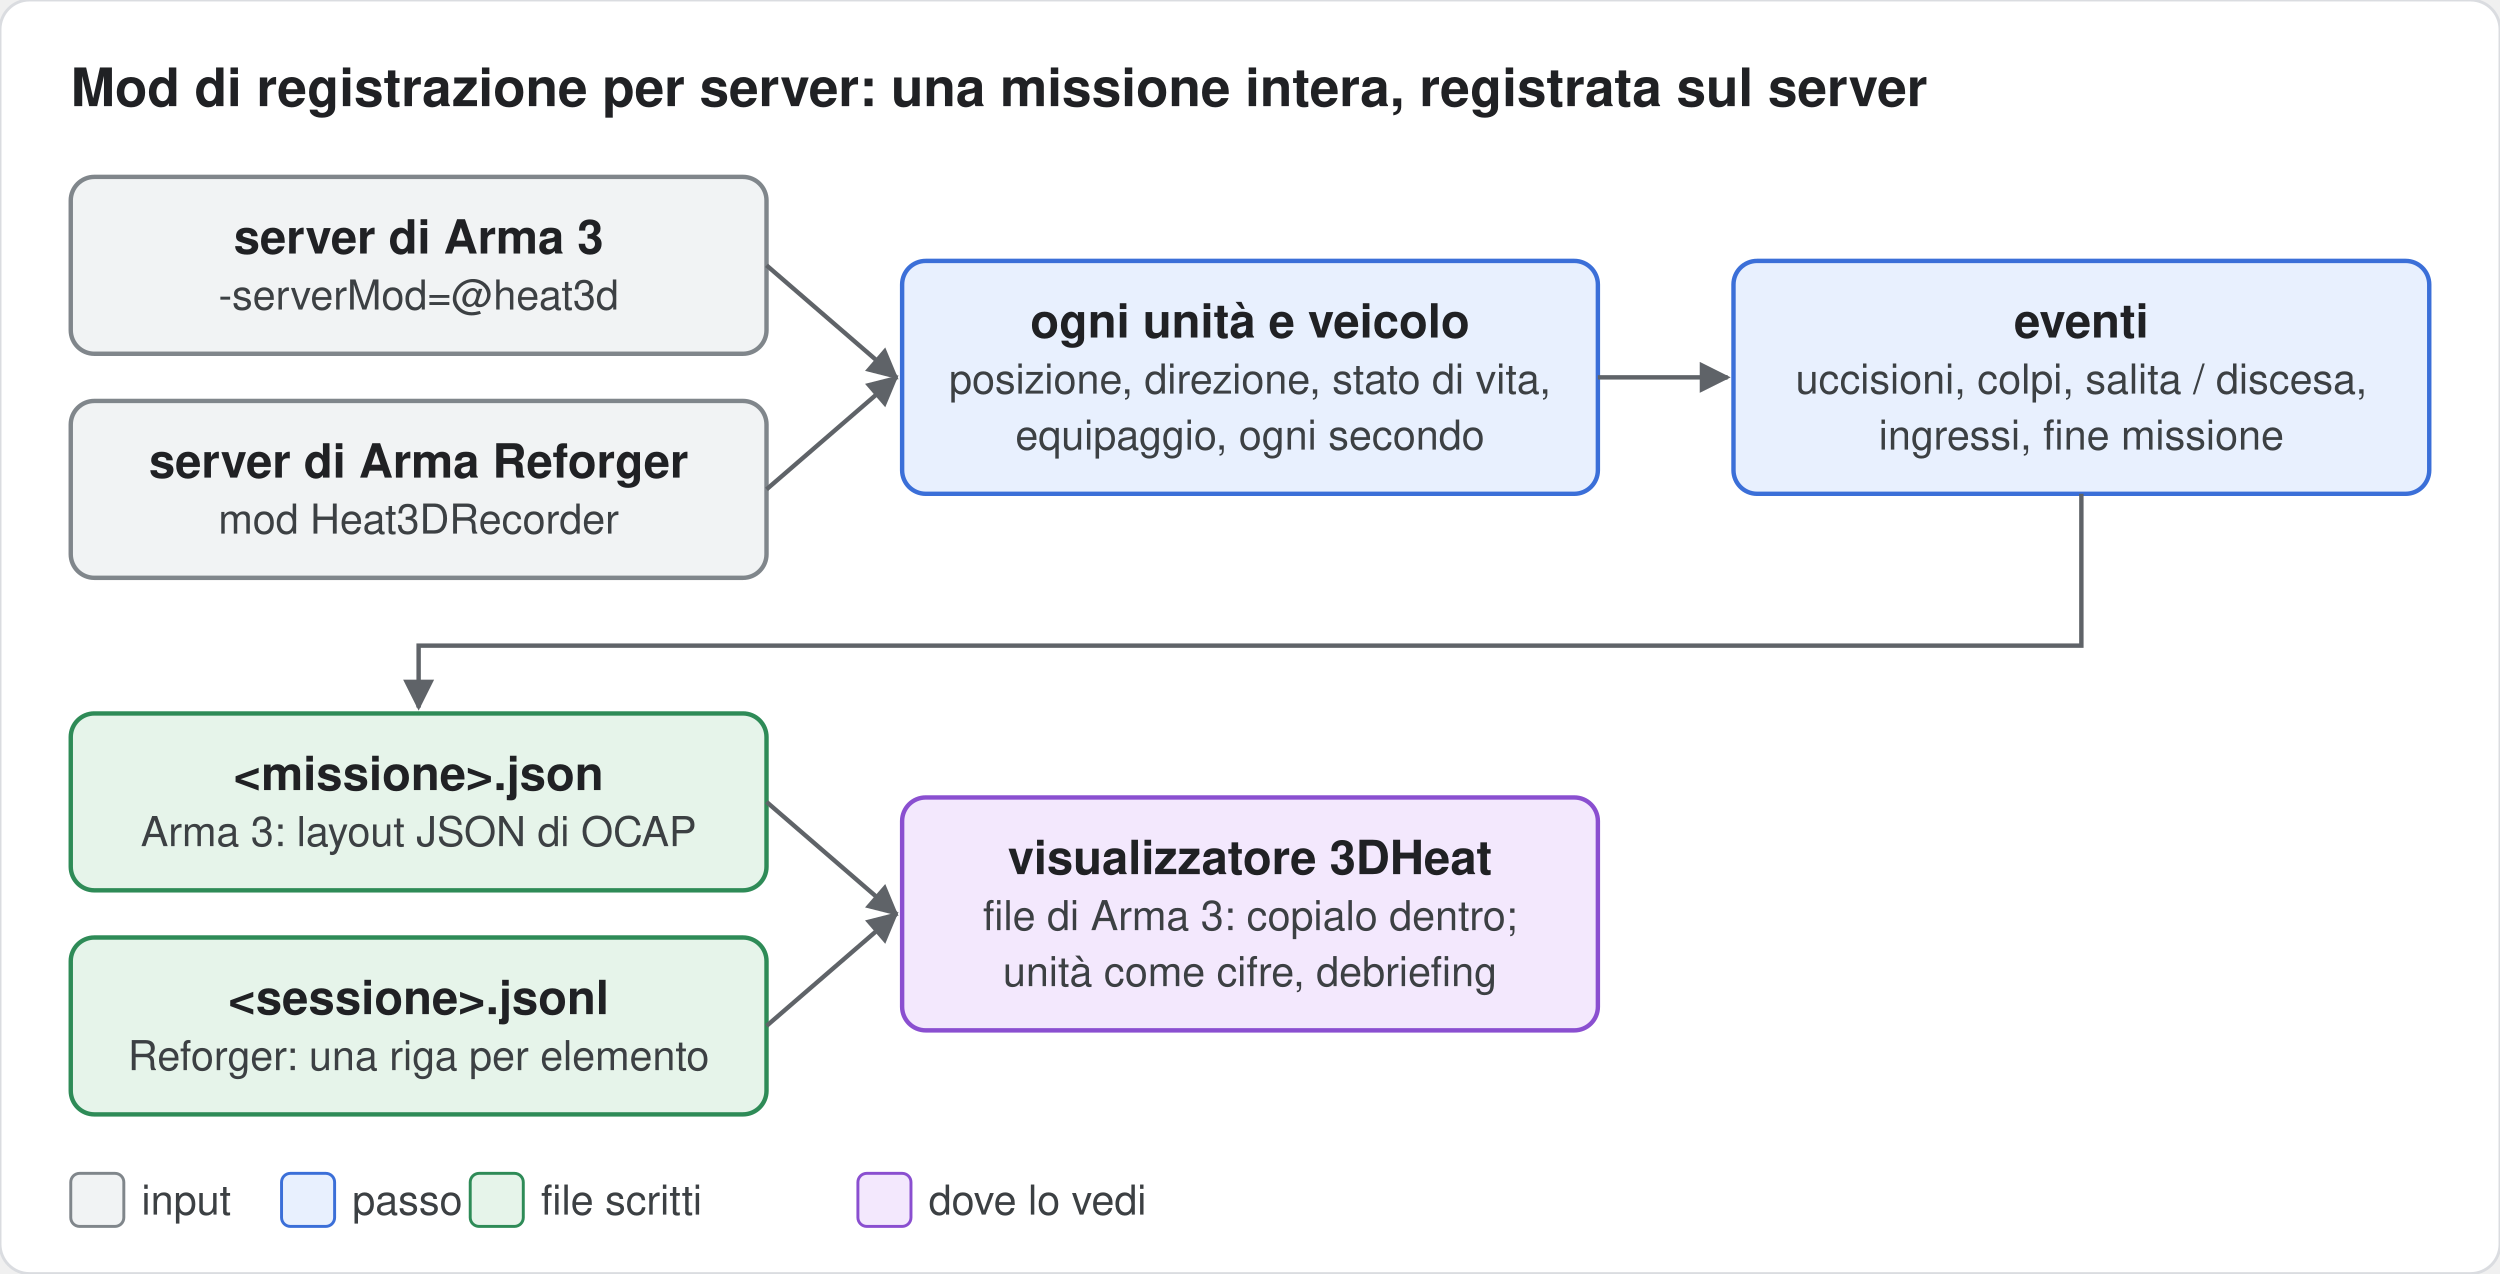
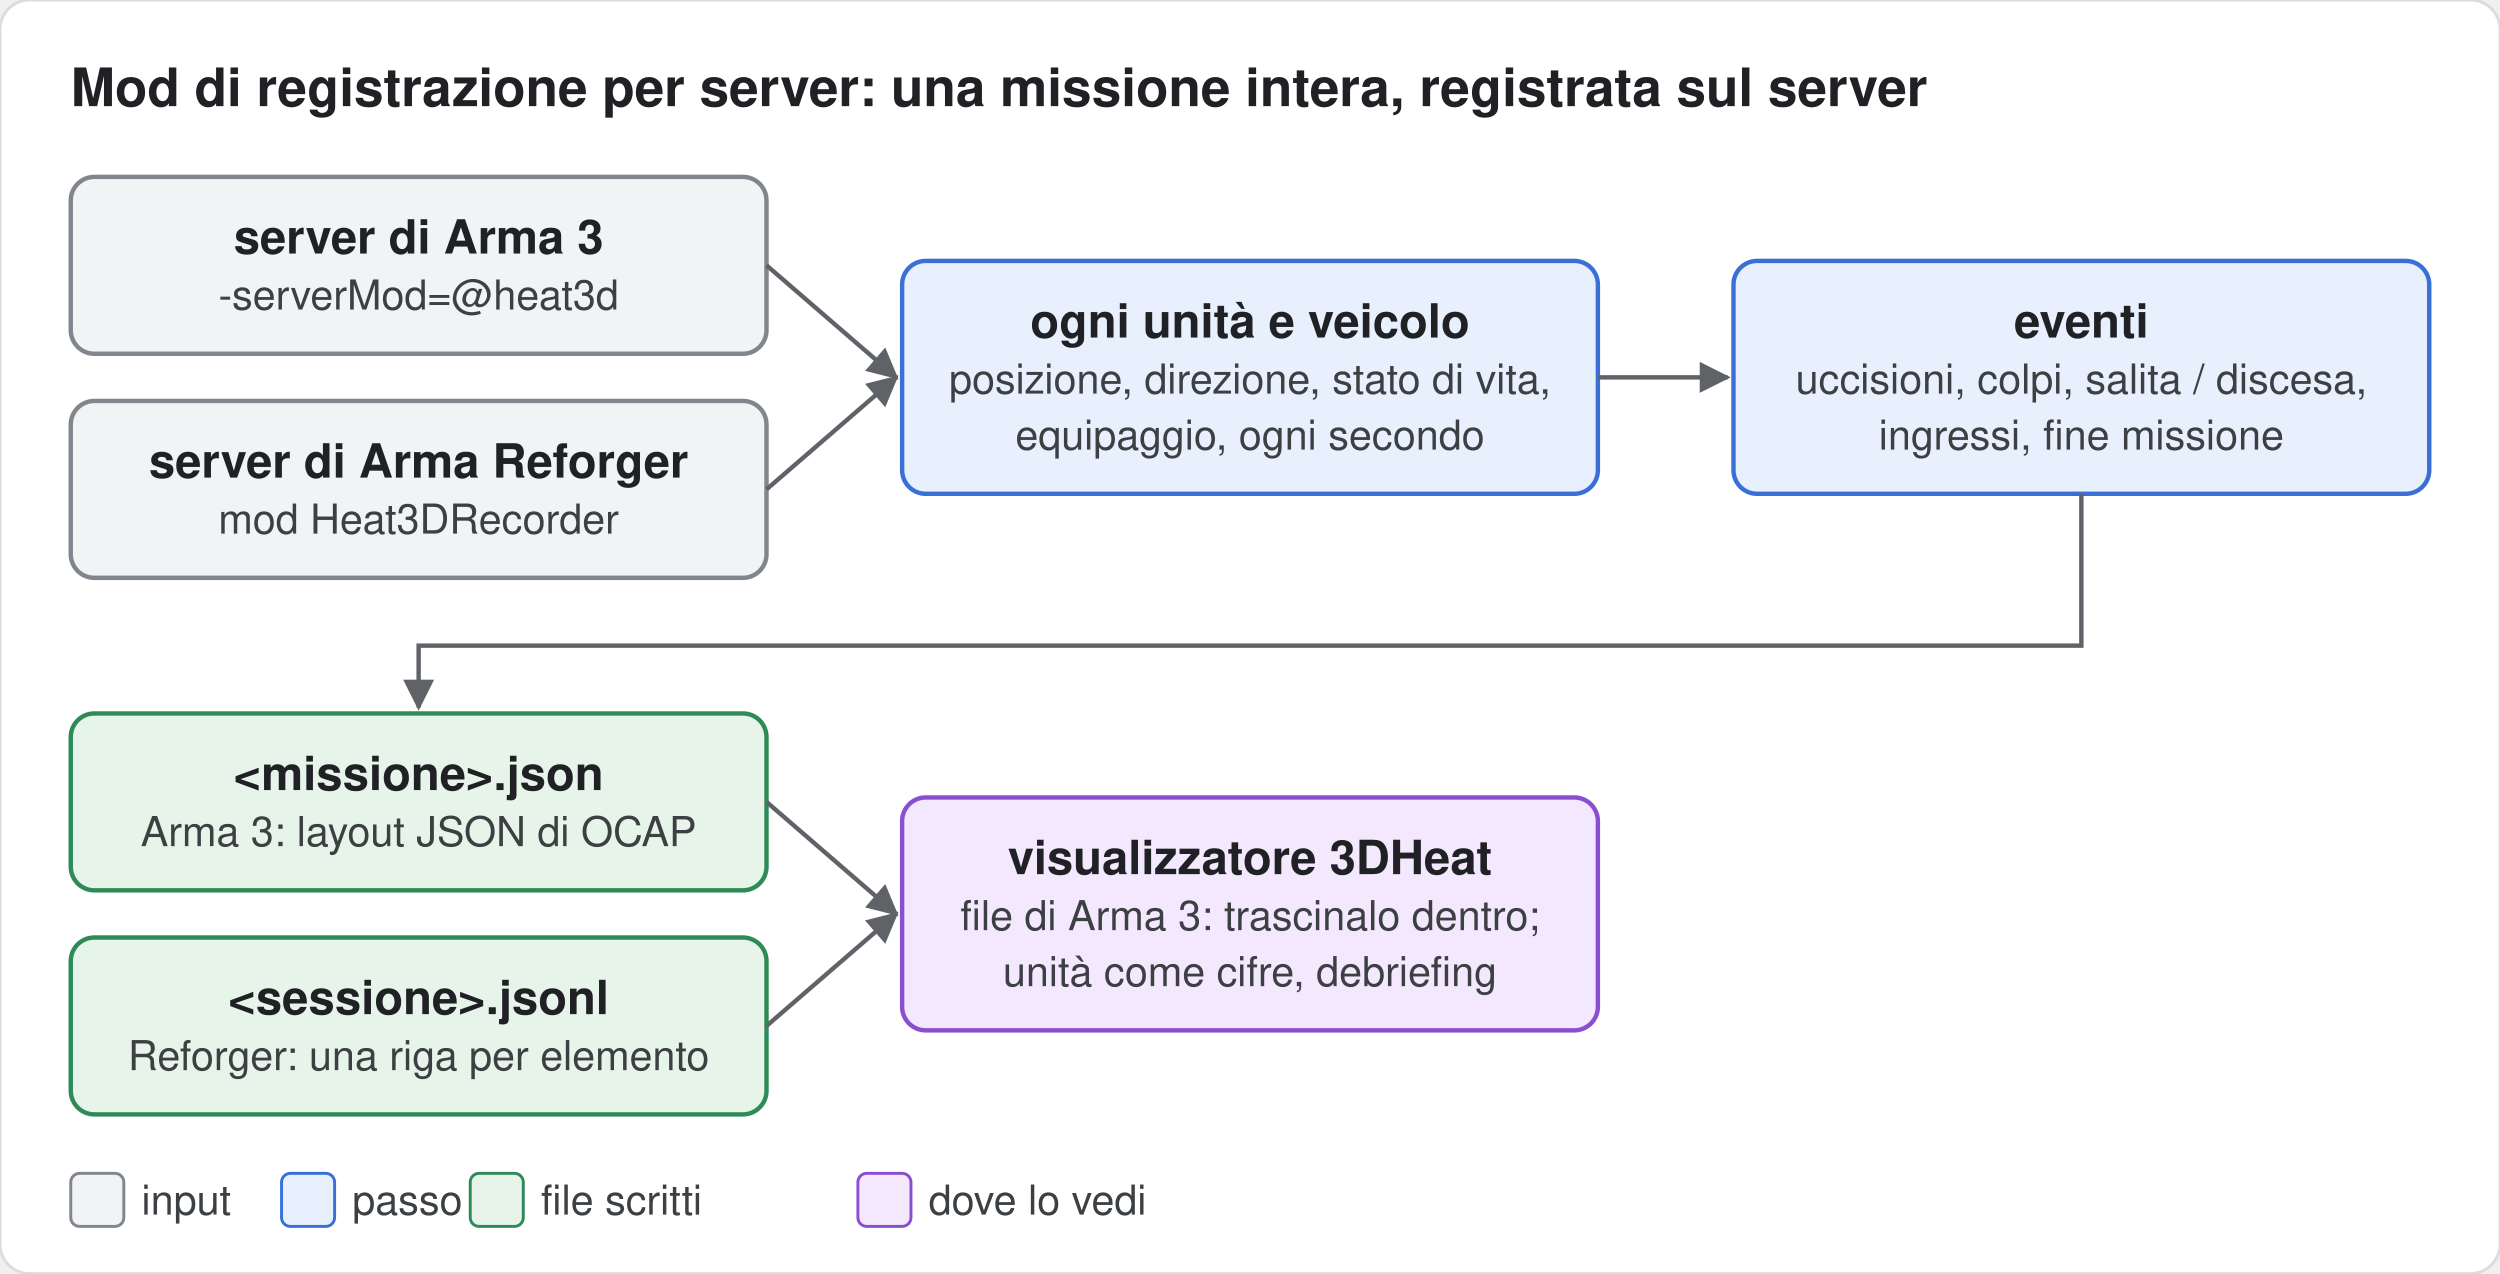
<svg xmlns="http://www.w3.org/2000/svg" width="848" height="432" viewBox="0 0 848 432" font-family="Segoe UI,Helvetica,Arial,sans-serif" role="img" aria-label="Server recorder mods: a whole mission, recorded on the server">
  <defs>
    <marker id="a" viewBox="0 0 10 10" refX="9" refY="5" markerWidth="7" markerHeight="7" orient="auto">
      <path d="M0,0 L10,5 L0,10 z" fill="#5f6368" />
    </marker>
  </defs>
  <rect width="848" height="432" rx="10" fill="#ffffff" stroke="#dadce0" />
  <text x="24" y="36" font-size="18" font-weight="600" fill="#202124">Mod di registrazione per server: una missione intera, registrata sul server</text>
  <rect x="24" y="60.0" width="236" height="60" rx="8" fill="#f1f3f4" stroke="#80868b" stroke-width="1.5" />
  <text x="142.0" y="86.0" text-anchor="middle" font-weight="600" font-size="16" fill="#202124">server di Arma 3</text>
  <text x="142.0" y="105.0" text-anchor="middle" font-size="14" fill="#3c4043">-serverMod=@heat3d</text>
  <rect x="24" y="136.0" width="236" height="60" rx="8" fill="#f1f3f4" stroke="#80868b" stroke-width="1.5" />
  <text x="142.0" y="162.0" text-anchor="middle" font-weight="600" font-size="16" fill="#202124">server di Arma Reforger</text>
  <text x="142.0" y="181.0" text-anchor="middle" font-size="14" fill="#3c4043">mod Heat3DRecorder</text>
  <rect x="306" y="88.5" width="236" height="79" rx="8" fill="#e8f0fe" stroke="#3b6fd8" stroke-width="1.5" />
  <text x="424.0" y="114.5" text-anchor="middle" font-weight="600" font-size="16" fill="#202124">ogni unità e veicolo</text>
  <text x="424.0" y="133.5" text-anchor="middle" font-size="14" fill="#3c4043">posizione, direzione, stato di vita,</text>
  <text x="424.0" y="152.5" text-anchor="middle" font-size="14" fill="#3c4043">equipaggio, ogni secondo</text>
  <rect x="588" y="88.5" width="236" height="79" rx="8" fill="#e8f0fe" stroke="#3b6fd8" stroke-width="1.5" />
  <text x="706.0" y="114.5" text-anchor="middle" font-weight="600" font-size="16" fill="#202124">eventi</text>
  <text x="706.0" y="133.5" text-anchor="middle" font-size="14" fill="#3c4043">uccisioni, colpi, salita / discesa,</text>
  <text x="706.0" y="152.5" text-anchor="middle" font-size="14" fill="#3c4043">ingressi, fine missione</text>
  <line x1="260" y1="90.0" x2="304" y2="128.0" stroke="#5f6368" stroke-width="1.5" marker-end="url(#a)" />
  <line x1="260" y1="166.0" x2="304" y2="128.0" stroke="#5f6368" stroke-width="1.5" marker-end="url(#a)" />
  <line x1="542" y1="128.0" x2="586" y2="128.0" stroke="#5f6368" stroke-width="1.5" marker-end="url(#a)" />
  <path d="M706.0,167.5 V219.0 H142.0 V240.0" fill="none" stroke="#5f6368" stroke-width="1.5" marker-end="url(#a)" />
  <rect x="24" y="242.0" width="236" height="60" rx="8" fill="#e6f4ea" stroke="#2e8b57" stroke-width="1.5" />
  <text x="142.0" y="268.0" text-anchor="middle" font-weight="600" font-size="16" fill="#202124">&lt;missione&gt;.json</text>
  <text x="142.0" y="287.0" text-anchor="middle" font-size="14" fill="#3c4043">Arma 3: layout JSON di OCAP</text>
  <rect x="24" y="318.0" width="236" height="60" rx="8" fill="#e6f4ea" stroke="#2e8b57" stroke-width="1.5" />
  <text x="142.0" y="344.0" text-anchor="middle" font-weight="600" font-size="16" fill="#202124">&lt;sessione&gt;.jsonl</text>
  <text x="142.0" y="363.0" text-anchor="middle" font-size="14" fill="#3c4043">Reforger: una riga per elemento</text>
  <rect x="306" y="270.5" width="236" height="79" rx="8" fill="#f3e8fd" stroke="#8a4fd0" stroke-width="1.5" />
  <text x="424.0" y="296.5" text-anchor="middle" font-weight="600" font-size="16" fill="#202124">visualizzatore 3DHeat</text>
-   <text x="424.0" y="315.5" text-anchor="middle" font-size="14" fill="#3c4043">file di Arma 3: copialo dentro;</text>
+   <text x="424.0" y="315.5" text-anchor="middle" font-size="14" fill="#3c4043">file di Arma 3: trascinalo dentro;</text>
  <text x="424.0" y="334.5" text-anchor="middle" font-size="14" fill="#3c4043">unità come cifre, debriefing</text>
  <line x1="260" y1="272.0" x2="304" y2="310.0" stroke="#5f6368" stroke-width="1.5" marker-end="url(#a)" />
  <line x1="260" y1="348.0" x2="304" y2="310.0" stroke="#5f6368" stroke-width="1.5" marker-end="url(#a)" />
  <rect x="24" y="398" width="18" height="18" rx="3" fill="#f1f3f4" stroke="#80868b" />
  <text x="48" y="412" font-size="14" fill="#3c4043">input</text>
  <rect x="95.5" y="398" width="18" height="18" rx="3" fill="#e8f0fe" stroke="#3b6fd8" />
  <text x="119.5" y="412" font-size="14" fill="#3c4043">passo</text>
  <rect x="159.5" y="398" width="18" height="18" rx="3" fill="#e6f4ea" stroke="#2e8b57" />
  <text x="183.5" y="412" font-size="14" fill="#3c4043">file scritti</text>
  <rect x="291.0" y="398" width="18" height="18" rx="3" fill="#f3e8fd" stroke="#8a4fd0" />
  <text x="315.0" y="412" font-size="14" fill="#3c4043">dove lo vedi</text>
</svg>
